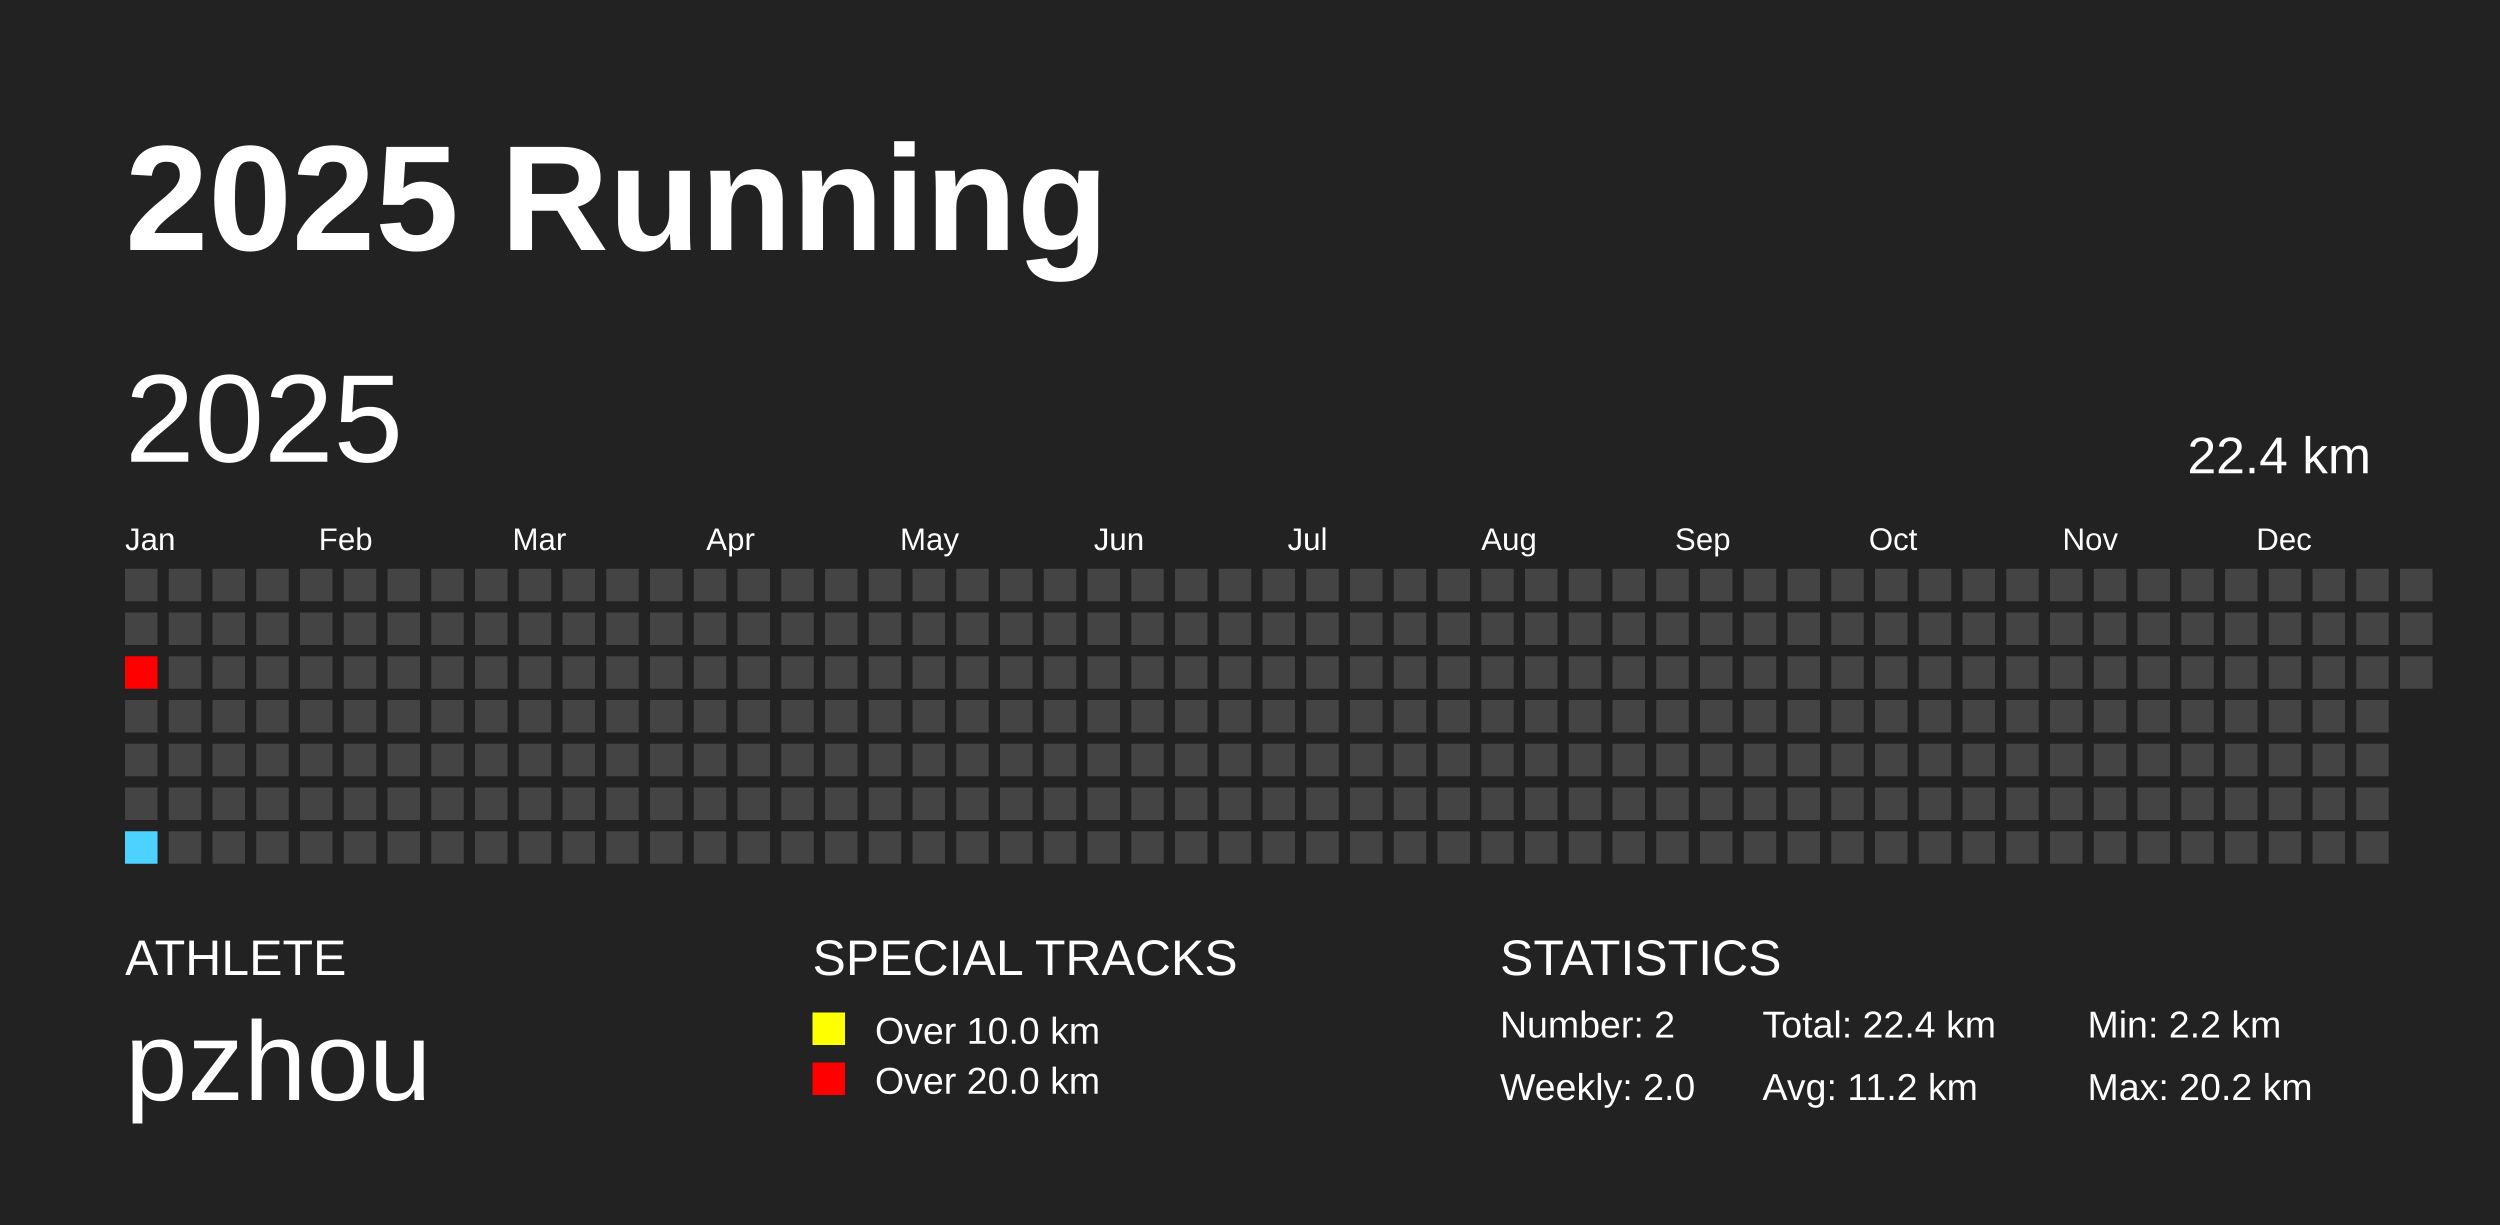
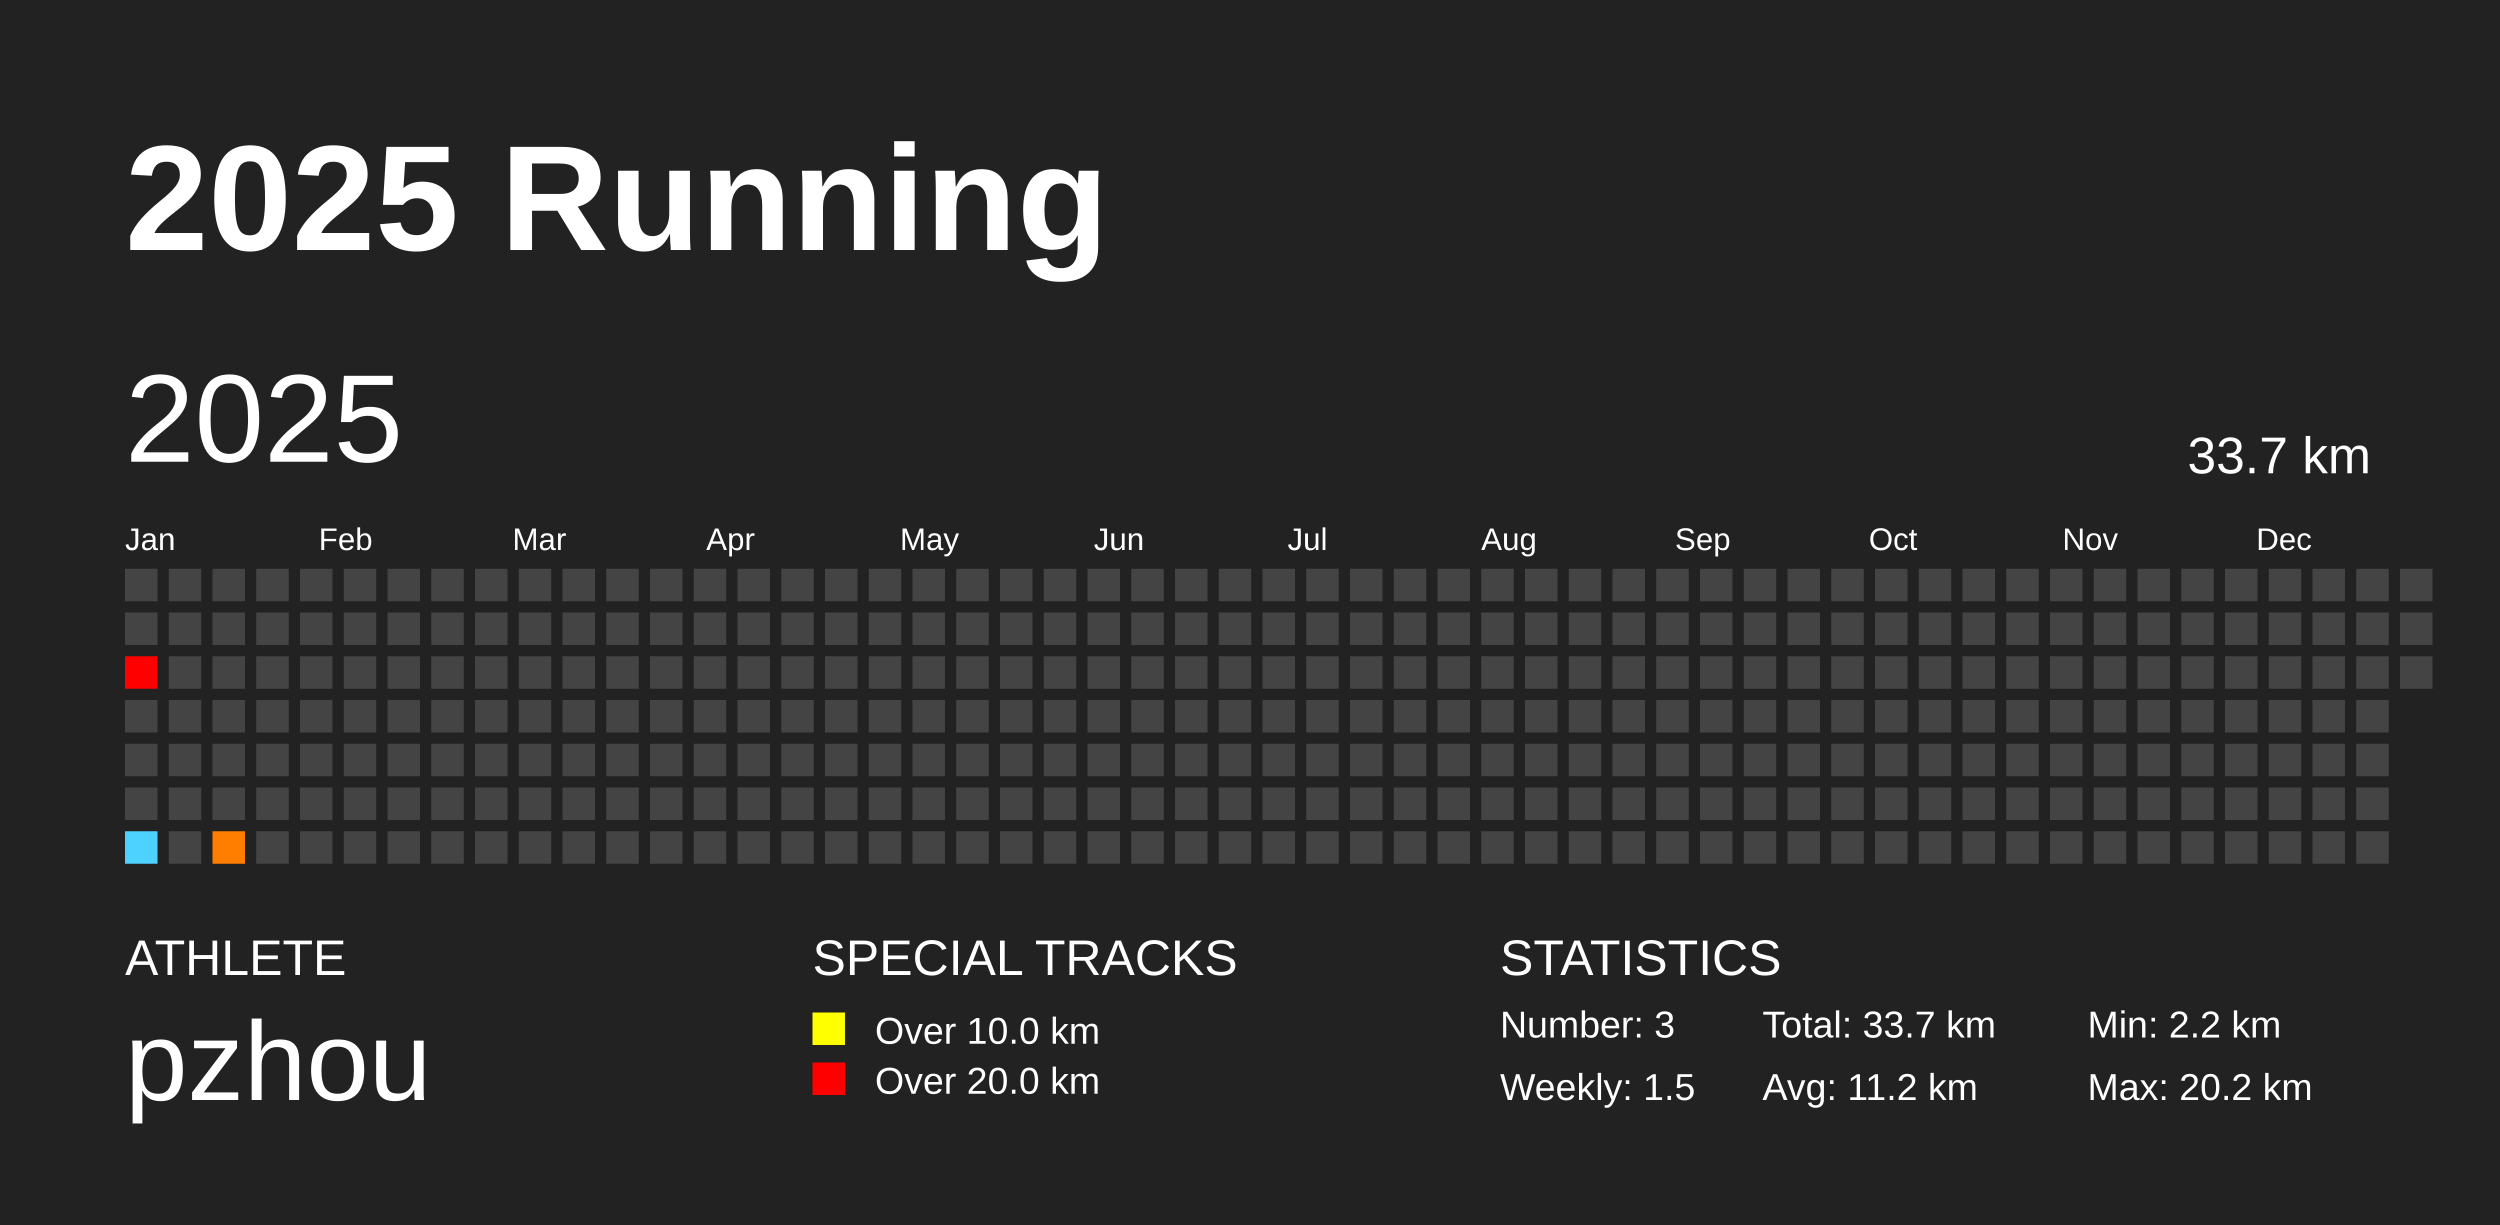
<svg xmlns="http://www.w3.org/2000/svg" baseProfile="full" height="98mm" version="1.1" viewBox="0,0,200,98" width="200mm">
  <defs />
  <rect fill="#222222" height="98" width="200" x="0" y="0" />
  <text fill="#FFFFFF" style="font-size:12px; font-family:Arial; font-weight:bold;" x="10" y="20">2025 Running</text>
  <text fill="#FFFFFF" style="font-size:4px; font-family:Arial" x="10" y="78">ATHLETE</text>
  <text fill="#FFFFFF" style="font-size:9px; font-family:Arial" x="10" y="88">pzhou</text>
  <text fill="#FFFFFF" style="font-size:4px; font-family:Arial" x="65" y="78">SPECIAL TRACKS</text>
  <rect fill="yellow" height="2.6" width="2.6" x="65" y="81" />
  <text fill="#FFFFFF" style="font-size:3px; font-family:Arial" x="70" y="83.5">Over 10.0 km</text>
  <rect fill="red" height="2.6" width="2.6" x="65" y="85" />
  <text fill="#FFFFFF" style="font-size:3px; font-family:Arial" x="70" y="87.5">Over 20.0 km</text>
  <text fill="#FFFFFF" style="font-size:4px; font-family:Arial" x="120" y="78">STATISTICS</text>
-   <text fill="#FFFFFF" style="font-size:3px; font-family:Arial" x="120" y="83">Number: 2</text>
-   <text fill="#FFFFFF" style="font-size:3px; font-family:Arial" x="120" y="88">Weekly: 2.0</text>
-   <text fill="#FFFFFF" style="font-size:3px; font-family:Arial" x="141" y="83">Total: 22.4 km</text>
+   <text fill="#FFFFFF" style="font-size:3px; font-family:Arial" x="120" y="83">Number: 3</text>
+   <text fill="#FFFFFF" style="font-size:3px; font-family:Arial" x="120" y="88">Weekly: 1.5</text>
+   <text fill="#FFFFFF" style="font-size:3px; font-family:Arial" x="141" y="83">Total: 33.7 km</text>
  <text fill="#FFFFFF" style="font-size:3px; font-family:Arial" x="141" y="88">Avg: 11.2 km</text>
  <text fill="#FFFFFF" style="font-size:3px; font-family:Arial" x="167" y="83">Min: 2.2 km</text>
  <text fill="#FFFFFF" style="font-size:3px; font-family:Arial" x="167" y="88">Max: 20.2 km</text>
  <text dominant-baseline="hanging" fill="#FFFFFF" style="font-size:10.0px; font-family:Arial;" x="10" y="30">2025</text>
-   <text dominant-baseline="hanging" fill="#FFFFFF" style="font-size:4.125px; font-family:Arial;" x="175" y="35">22.4 km</text>
+   <text dominant-baseline="hanging" fill="#FFFFFF" style="font-size:4.125px; font-family:Arial;" x="175" y="35">33.7 km</text>
  <text fill="#FFFFFF" style="font-size:2.5px; font-family:Arial" x="10.0" y="44">Jan</text>
  <text fill="#FFFFFF" style="font-size:2.5px; font-family:Arial" x="25.5" y="44">Feb</text>
  <text fill="#FFFFFF" style="font-size:2.5px; font-family:Arial" x="41.0" y="44">Mar</text>
  <text fill="#FFFFFF" style="font-size:2.5px; font-family:Arial" x="56.5" y="44">Apr</text>
  <text fill="#FFFFFF" style="font-size:2.5px; font-family:Arial" x="72.0" y="44">May</text>
  <text fill="#FFFFFF" style="font-size:2.5px; font-family:Arial" x="87.5" y="44">Jun</text>
  <text fill="#FFFFFF" style="font-size:2.5px; font-family:Arial" x="103.0" y="44">Jul</text>
  <text fill="#FFFFFF" style="font-size:2.5px; font-family:Arial" x="118.5" y="44">Aug</text>
  <text fill="#FFFFFF" style="font-size:2.5px; font-family:Arial" x="134.0" y="44">Sep</text>
  <text fill="#FFFFFF" style="font-size:2.5px; font-family:Arial" x="149.5" y="44">Oct</text>
  <text fill="#FFFFFF" style="font-size:2.5px; font-family:Arial" x="165.0" y="44">Nov</text>
  <text fill="#FFFFFF" style="font-size:2.5px; font-family:Arial" x="180.5" y="44">Dec</text>
  <rect fill="#444444" height="2.6" width="2.6" x="10.0" y="45.5" />
  <rect fill="#444444" height="2.6" width="2.6" x="10.0" y="49.0" />
  <rect fill="red" height="2.6" width="2.6" x="10.0" y="52.5" />
  <rect fill="#444444" height="2.6" width="2.6" x="10.0" y="56.0" />
  <rect fill="#444444" height="2.6" width="2.6" x="10.0" y="59.5" />
  <rect fill="#444444" height="2.6" width="2.6" x="10.0" y="63.0" />
  <rect fill="#4dd2ff" height="2.6" width="2.6" x="10.0" y="66.5" />
  <rect fill="#444444" height="2.6" width="2.6" x="13.5" y="45.5" />
  <rect fill="#444444" height="2.6" width="2.6" x="13.5" y="49.0" />
  <rect fill="#444444" height="2.6" width="2.6" x="13.5" y="52.5" />
  <rect fill="#444444" height="2.6" width="2.6" x="13.5" y="56.0" />
  <rect fill="#444444" height="2.6" width="2.6" x="13.5" y="59.5" />
  <rect fill="#444444" height="2.6" width="2.6" x="13.5" y="63.0" />
  <rect fill="#444444" height="2.6" width="2.6" x="13.5" y="66.5" />
  <rect fill="#444444" height="2.6" width="2.6" x="17.0" y="45.5" />
  <rect fill="#444444" height="2.6" width="2.6" x="17.0" y="49.0" />
  <rect fill="#444444" height="2.6" width="2.6" x="17.0" y="52.5" />
  <rect fill="#444444" height="2.6" width="2.6" x="17.0" y="56.0" />
  <rect fill="#444444" height="2.6" width="2.6" x="17.0" y="59.5" />
  <rect fill="#444444" height="2.6" width="2.6" x="17.0" y="63.0" />
-   <rect fill="#444444" height="2.6" width="2.6" x="17.0" y="66.5" />
+   <rect fill="#ff7e00" height="2.6" width="2.6" x="17.0" y="66.5" />
  <rect fill="#444444" height="2.6" width="2.6" x="20.5" y="45.5" />
  <rect fill="#444444" height="2.6" width="2.6" x="20.5" y="49.0" />
  <rect fill="#444444" height="2.6" width="2.6" x="20.5" y="52.5" />
  <rect fill="#444444" height="2.6" width="2.6" x="20.5" y="56.0" />
  <rect fill="#444444" height="2.6" width="2.6" x="20.5" y="59.5" />
  <rect fill="#444444" height="2.6" width="2.6" x="20.5" y="63.0" />
  <rect fill="#444444" height="2.6" width="2.6" x="20.5" y="66.5" />
  <rect fill="#444444" height="2.6" width="2.6" x="24.0" y="45.5" />
  <rect fill="#444444" height="2.6" width="2.6" x="24.0" y="49.0" />
  <rect fill="#444444" height="2.6" width="2.6" x="24.0" y="52.5" />
  <rect fill="#444444" height="2.6" width="2.6" x="24.0" y="56.0" />
  <rect fill="#444444" height="2.6" width="2.6" x="24.0" y="59.5" />
  <rect fill="#444444" height="2.6" width="2.6" x="24.0" y="63.0" />
  <rect fill="#444444" height="2.6" width="2.6" x="24.0" y="66.5" />
  <rect fill="#444444" height="2.6" width="2.6" x="27.5" y="45.5" />
  <rect fill="#444444" height="2.6" width="2.6" x="27.5" y="49.0" />
  <rect fill="#444444" height="2.6" width="2.6" x="27.5" y="52.5" />
  <rect fill="#444444" height="2.6" width="2.6" x="27.5" y="56.0" />
  <rect fill="#444444" height="2.6" width="2.6" x="27.5" y="59.5" />
  <rect fill="#444444" height="2.6" width="2.6" x="27.5" y="63.0" />
  <rect fill="#444444" height="2.6" width="2.6" x="27.5" y="66.5" />
  <rect fill="#444444" height="2.6" width="2.6" x="31.0" y="45.5" />
  <rect fill="#444444" height="2.6" width="2.6" x="31.0" y="49.0" />
  <rect fill="#444444" height="2.6" width="2.6" x="31.0" y="52.5" />
  <rect fill="#444444" height="2.6" width="2.6" x="31.0" y="56.0" />
  <rect fill="#444444" height="2.6" width="2.6" x="31.0" y="59.5" />
  <rect fill="#444444" height="2.6" width="2.6" x="31.0" y="63.0" />
  <rect fill="#444444" height="2.6" width="2.6" x="31.0" y="66.5" />
  <rect fill="#444444" height="2.6" width="2.6" x="34.5" y="45.5" />
  <rect fill="#444444" height="2.6" width="2.6" x="34.5" y="49.0" />
  <rect fill="#444444" height="2.6" width="2.6" x="34.5" y="52.5" />
  <rect fill="#444444" height="2.6" width="2.6" x="34.5" y="56.0" />
  <rect fill="#444444" height="2.6" width="2.6" x="34.5" y="59.5" />
  <rect fill="#444444" height="2.6" width="2.6" x="34.5" y="63.0" />
  <rect fill="#444444" height="2.6" width="2.6" x="34.5" y="66.5" />
  <rect fill="#444444" height="2.6" width="2.6" x="38.0" y="45.5" />
  <rect fill="#444444" height="2.6" width="2.6" x="38.0" y="49.0" />
  <rect fill="#444444" height="2.6" width="2.6" x="38.0" y="52.5" />
  <rect fill="#444444" height="2.6" width="2.6" x="38.0" y="56.0" />
  <rect fill="#444444" height="2.6" width="2.6" x="38.0" y="59.5" />
  <rect fill="#444444" height="2.6" width="2.6" x="38.0" y="63.0" />
  <rect fill="#444444" height="2.6" width="2.6" x="38.0" y="66.5" />
  <rect fill="#444444" height="2.6" width="2.6" x="41.5" y="45.5" />
  <rect fill="#444444" height="2.6" width="2.6" x="41.5" y="49.0" />
  <rect fill="#444444" height="2.6" width="2.6" x="41.5" y="52.5" />
  <rect fill="#444444" height="2.6" width="2.6" x="41.5" y="56.0" />
  <rect fill="#444444" height="2.6" width="2.6" x="41.5" y="59.5" />
  <rect fill="#444444" height="2.6" width="2.6" x="41.5" y="63.0" />
  <rect fill="#444444" height="2.6" width="2.6" x="41.5" y="66.5" />
  <rect fill="#444444" height="2.6" width="2.6" x="45.0" y="45.5" />
  <rect fill="#444444" height="2.6" width="2.6" x="45.0" y="49.0" />
  <rect fill="#444444" height="2.6" width="2.6" x="45.0" y="52.5" />
  <rect fill="#444444" height="2.6" width="2.6" x="45.0" y="56.0" />
  <rect fill="#444444" height="2.6" width="2.6" x="45.0" y="59.5" />
  <rect fill="#444444" height="2.6" width="2.6" x="45.0" y="63.0" />
  <rect fill="#444444" height="2.6" width="2.6" x="45.0" y="66.5" />
  <rect fill="#444444" height="2.6" width="2.6" x="48.5" y="45.5" />
  <rect fill="#444444" height="2.6" width="2.6" x="48.5" y="49.0" />
  <rect fill="#444444" height="2.6" width="2.6" x="48.5" y="52.5" />
  <rect fill="#444444" height="2.6" width="2.6" x="48.5" y="56.0" />
  <rect fill="#444444" height="2.6" width="2.6" x="48.5" y="59.5" />
  <rect fill="#444444" height="2.6" width="2.6" x="48.5" y="63.0" />
  <rect fill="#444444" height="2.6" width="2.6" x="48.5" y="66.5" />
  <rect fill="#444444" height="2.6" width="2.6" x="52.0" y="45.5" />
  <rect fill="#444444" height="2.6" width="2.6" x="52.0" y="49.0" />
  <rect fill="#444444" height="2.6" width="2.6" x="52.0" y="52.5" />
  <rect fill="#444444" height="2.6" width="2.6" x="52.0" y="56.0" />
  <rect fill="#444444" height="2.6" width="2.6" x="52.0" y="59.5" />
  <rect fill="#444444" height="2.6" width="2.6" x="52.0" y="63.0" />
  <rect fill="#444444" height="2.6" width="2.6" x="52.0" y="66.5" />
  <rect fill="#444444" height="2.6" width="2.6" x="55.5" y="45.5" />
  <rect fill="#444444" height="2.6" width="2.6" x="55.5" y="49.0" />
  <rect fill="#444444" height="2.6" width="2.6" x="55.5" y="52.5" />
  <rect fill="#444444" height="2.6" width="2.6" x="55.5" y="56.0" />
  <rect fill="#444444" height="2.6" width="2.6" x="55.5" y="59.5" />
  <rect fill="#444444" height="2.6" width="2.6" x="55.5" y="63.0" />
  <rect fill="#444444" height="2.6" width="2.6" x="55.5" y="66.5" />
  <rect fill="#444444" height="2.6" width="2.6" x="59.0" y="45.5" />
  <rect fill="#444444" height="2.6" width="2.6" x="59.0" y="49.0" />
  <rect fill="#444444" height="2.6" width="2.6" x="59.0" y="52.5" />
  <rect fill="#444444" height="2.6" width="2.6" x="59.0" y="56.0" />
  <rect fill="#444444" height="2.6" width="2.6" x="59.0" y="59.5" />
  <rect fill="#444444" height="2.6" width="2.6" x="59.0" y="63.0" />
  <rect fill="#444444" height="2.6" width="2.6" x="59.0" y="66.5" />
  <rect fill="#444444" height="2.6" width="2.6" x="62.5" y="45.5" />
  <rect fill="#444444" height="2.6" width="2.6" x="62.5" y="49.0" />
  <rect fill="#444444" height="2.6" width="2.6" x="62.5" y="52.5" />
  <rect fill="#444444" height="2.6" width="2.6" x="62.5" y="56.0" />
  <rect fill="#444444" height="2.6" width="2.6" x="62.5" y="59.5" />
  <rect fill="#444444" height="2.6" width="2.6" x="62.5" y="63.0" />
  <rect fill="#444444" height="2.6" width="2.6" x="62.5" y="66.5" />
  <rect fill="#444444" height="2.6" width="2.6" x="66.0" y="45.5" />
  <rect fill="#444444" height="2.6" width="2.6" x="66.0" y="49.0" />
  <rect fill="#444444" height="2.6" width="2.6" x="66.0" y="52.5" />
  <rect fill="#444444" height="2.6" width="2.6" x="66.0" y="56.0" />
  <rect fill="#444444" height="2.6" width="2.6" x="66.0" y="59.5" />
  <rect fill="#444444" height="2.6" width="2.6" x="66.0" y="63.0" />
  <rect fill="#444444" height="2.6" width="2.6" x="66.0" y="66.5" />
  <rect fill="#444444" height="2.6" width="2.6" x="69.5" y="45.5" />
  <rect fill="#444444" height="2.6" width="2.6" x="69.5" y="49.0" />
  <rect fill="#444444" height="2.6" width="2.6" x="69.5" y="52.5" />
  <rect fill="#444444" height="2.6" width="2.6" x="69.5" y="56.0" />
  <rect fill="#444444" height="2.6" width="2.6" x="69.5" y="59.5" />
  <rect fill="#444444" height="2.6" width="2.6" x="69.5" y="63.0" />
  <rect fill="#444444" height="2.6" width="2.6" x="69.5" y="66.5" />
  <rect fill="#444444" height="2.6" width="2.6" x="73.0" y="45.5" />
  <rect fill="#444444" height="2.6" width="2.6" x="73.0" y="49.0" />
  <rect fill="#444444" height="2.6" width="2.6" x="73.0" y="52.5" />
  <rect fill="#444444" height="2.6" width="2.6" x="73.0" y="56.0" />
  <rect fill="#444444" height="2.6" width="2.6" x="73.0" y="59.5" />
  <rect fill="#444444" height="2.6" width="2.6" x="73.0" y="63.0" />
  <rect fill="#444444" height="2.6" width="2.6" x="73.0" y="66.5" />
  <rect fill="#444444" height="2.6" width="2.6" x="76.5" y="45.5" />
  <rect fill="#444444" height="2.6" width="2.6" x="76.5" y="49.0" />
  <rect fill="#444444" height="2.6" width="2.6" x="76.5" y="52.5" />
  <rect fill="#444444" height="2.6" width="2.6" x="76.5" y="56.0" />
  <rect fill="#444444" height="2.6" width="2.6" x="76.5" y="59.5" />
  <rect fill="#444444" height="2.6" width="2.6" x="76.5" y="63.0" />
  <rect fill="#444444" height="2.6" width="2.6" x="76.5" y="66.5" />
  <rect fill="#444444" height="2.6" width="2.6" x="80.0" y="45.5" />
  <rect fill="#444444" height="2.6" width="2.6" x="80.0" y="49.0" />
  <rect fill="#444444" height="2.6" width="2.6" x="80.0" y="52.5" />
  <rect fill="#444444" height="2.6" width="2.6" x="80.0" y="56.0" />
  <rect fill="#444444" height="2.6" width="2.6" x="80.0" y="59.5" />
  <rect fill="#444444" height="2.6" width="2.6" x="80.0" y="63.0" />
  <rect fill="#444444" height="2.6" width="2.6" x="80.0" y="66.5" />
  <rect fill="#444444" height="2.6" width="2.6" x="83.5" y="45.5" />
  <rect fill="#444444" height="2.6" width="2.6" x="83.5" y="49.0" />
  <rect fill="#444444" height="2.6" width="2.6" x="83.5" y="52.5" />
  <rect fill="#444444" height="2.6" width="2.6" x="83.5" y="56.0" />
  <rect fill="#444444" height="2.6" width="2.6" x="83.5" y="59.5" />
  <rect fill="#444444" height="2.6" width="2.6" x="83.5" y="63.0" />
  <rect fill="#444444" height="2.6" width="2.6" x="83.5" y="66.5" />
  <rect fill="#444444" height="2.6" width="2.6" x="87.0" y="45.5" />
  <rect fill="#444444" height="2.6" width="2.6" x="87.0" y="49.0" />
  <rect fill="#444444" height="2.6" width="2.6" x="87.0" y="52.5" />
  <rect fill="#444444" height="2.6" width="2.6" x="87.0" y="56.0" />
  <rect fill="#444444" height="2.6" width="2.6" x="87.0" y="59.5" />
  <rect fill="#444444" height="2.6" width="2.6" x="87.0" y="63.0" />
  <rect fill="#444444" height="2.6" width="2.6" x="87.0" y="66.5" />
  <rect fill="#444444" height="2.6" width="2.6" x="90.5" y="45.5" />
  <rect fill="#444444" height="2.6" width="2.6" x="90.5" y="49.0" />
  <rect fill="#444444" height="2.6" width="2.6" x="90.5" y="52.5" />
  <rect fill="#444444" height="2.6" width="2.6" x="90.5" y="56.0" />
  <rect fill="#444444" height="2.6" width="2.6" x="90.5" y="59.5" />
  <rect fill="#444444" height="2.6" width="2.6" x="90.5" y="63.0" />
  <rect fill="#444444" height="2.6" width="2.6" x="90.5" y="66.5" />
  <rect fill="#444444" height="2.6" width="2.6" x="94.0" y="45.5" />
  <rect fill="#444444" height="2.6" width="2.6" x="94.0" y="49.0" />
  <rect fill="#444444" height="2.6" width="2.6" x="94.0" y="52.5" />
  <rect fill="#444444" height="2.6" width="2.6" x="94.0" y="56.0" />
  <rect fill="#444444" height="2.6" width="2.6" x="94.0" y="59.5" />
  <rect fill="#444444" height="2.6" width="2.6" x="94.0" y="63.0" />
  <rect fill="#444444" height="2.6" width="2.6" x="94.0" y="66.5" />
  <rect fill="#444444" height="2.6" width="2.6" x="97.5" y="45.5" />
  <rect fill="#444444" height="2.6" width="2.6" x="97.5" y="49.0" />
  <rect fill="#444444" height="2.6" width="2.6" x="97.5" y="52.5" />
  <rect fill="#444444" height="2.6" width="2.6" x="97.5" y="56.0" />
  <rect fill="#444444" height="2.6" width="2.6" x="97.5" y="59.5" />
  <rect fill="#444444" height="2.6" width="2.6" x="97.5" y="63.0" />
  <rect fill="#444444" height="2.6" width="2.6" x="97.5" y="66.5" />
  <rect fill="#444444" height="2.6" width="2.6" x="101.0" y="45.5" />
  <rect fill="#444444" height="2.6" width="2.6" x="101.0" y="49.0" />
  <rect fill="#444444" height="2.6" width="2.6" x="101.0" y="52.5" />
  <rect fill="#444444" height="2.6" width="2.6" x="101.0" y="56.0" />
  <rect fill="#444444" height="2.6" width="2.6" x="101.0" y="59.5" />
  <rect fill="#444444" height="2.6" width="2.6" x="101.0" y="63.0" />
  <rect fill="#444444" height="2.6" width="2.6" x="101.0" y="66.5" />
  <rect fill="#444444" height="2.6" width="2.6" x="104.5" y="45.5" />
  <rect fill="#444444" height="2.6" width="2.6" x="104.5" y="49.0" />
  <rect fill="#444444" height="2.6" width="2.6" x="104.5" y="52.5" />
  <rect fill="#444444" height="2.6" width="2.6" x="104.5" y="56.0" />
  <rect fill="#444444" height="2.6" width="2.6" x="104.5" y="59.5" />
  <rect fill="#444444" height="2.6" width="2.6" x="104.5" y="63.0" />
  <rect fill="#444444" height="2.6" width="2.6" x="104.5" y="66.5" />
  <rect fill="#444444" height="2.6" width="2.6" x="108.0" y="45.5" />
  <rect fill="#444444" height="2.6" width="2.6" x="108.0" y="49.0" />
  <rect fill="#444444" height="2.6" width="2.6" x="108.0" y="52.5" />
  <rect fill="#444444" height="2.6" width="2.6" x="108.0" y="56.0" />
  <rect fill="#444444" height="2.6" width="2.6" x="108.0" y="59.5" />
  <rect fill="#444444" height="2.6" width="2.6" x="108.0" y="63.0" />
  <rect fill="#444444" height="2.6" width="2.6" x="108.0" y="66.5" />
  <rect fill="#444444" height="2.6" width="2.6" x="111.5" y="45.5" />
  <rect fill="#444444" height="2.6" width="2.6" x="111.5" y="49.0" />
  <rect fill="#444444" height="2.6" width="2.6" x="111.5" y="52.5" />
  <rect fill="#444444" height="2.6" width="2.6" x="111.5" y="56.0" />
  <rect fill="#444444" height="2.6" width="2.6" x="111.5" y="59.5" />
  <rect fill="#444444" height="2.6" width="2.6" x="111.5" y="63.0" />
  <rect fill="#444444" height="2.6" width="2.6" x="111.5" y="66.5" />
  <rect fill="#444444" height="2.6" width="2.6" x="115.0" y="45.5" />
  <rect fill="#444444" height="2.6" width="2.6" x="115.0" y="49.0" />
  <rect fill="#444444" height="2.6" width="2.6" x="115.0" y="52.5" />
  <rect fill="#444444" height="2.6" width="2.6" x="115.0" y="56.0" />
  <rect fill="#444444" height="2.6" width="2.6" x="115.0" y="59.5" />
  <rect fill="#444444" height="2.6" width="2.6" x="115.0" y="63.0" />
  <rect fill="#444444" height="2.6" width="2.6" x="115.0" y="66.5" />
  <rect fill="#444444" height="2.6" width="2.6" x="118.5" y="45.5" />
  <rect fill="#444444" height="2.6" width="2.6" x="118.5" y="49.0" />
  <rect fill="#444444" height="2.6" width="2.6" x="118.5" y="52.5" />
  <rect fill="#444444" height="2.6" width="2.6" x="118.5" y="56.0" />
  <rect fill="#444444" height="2.6" width="2.6" x="118.5" y="59.5" />
  <rect fill="#444444" height="2.6" width="2.6" x="118.5" y="63.0" />
  <rect fill="#444444" height="2.6" width="2.6" x="118.5" y="66.5" />
  <rect fill="#444444" height="2.6" width="2.6" x="122.0" y="45.5" />
  <rect fill="#444444" height="2.6" width="2.6" x="122.0" y="49.0" />
  <rect fill="#444444" height="2.6" width="2.6" x="122.0" y="52.5" />
  <rect fill="#444444" height="2.6" width="2.6" x="122.0" y="56.0" />
  <rect fill="#444444" height="2.6" width="2.6" x="122.0" y="59.5" />
  <rect fill="#444444" height="2.6" width="2.6" x="122.0" y="63.0" />
  <rect fill="#444444" height="2.6" width="2.6" x="122.0" y="66.5" />
  <rect fill="#444444" height="2.6" width="2.6" x="125.5" y="45.5" />
  <rect fill="#444444" height="2.6" width="2.6" x="125.5" y="49.0" />
  <rect fill="#444444" height="2.6" width="2.6" x="125.5" y="52.5" />
  <rect fill="#444444" height="2.6" width="2.6" x="125.5" y="56.0" />
  <rect fill="#444444" height="2.6" width="2.6" x="125.5" y="59.5" />
  <rect fill="#444444" height="2.6" width="2.6" x="125.5" y="63.0" />
  <rect fill="#444444" height="2.6" width="2.6" x="125.5" y="66.5" />
  <rect fill="#444444" height="2.6" width="2.6" x="129.0" y="45.5" />
  <rect fill="#444444" height="2.6" width="2.6" x="129.0" y="49.0" />
  <rect fill="#444444" height="2.6" width="2.6" x="129.0" y="52.5" />
  <rect fill="#444444" height="2.6" width="2.6" x="129.0" y="56.0" />
  <rect fill="#444444" height="2.6" width="2.6" x="129.0" y="59.5" />
  <rect fill="#444444" height="2.6" width="2.6" x="129.0" y="63.0" />
  <rect fill="#444444" height="2.6" width="2.6" x="129.0" y="66.5" />
  <rect fill="#444444" height="2.6" width="2.6" x="132.5" y="45.5" />
  <rect fill="#444444" height="2.6" width="2.6" x="132.5" y="49.0" />
  <rect fill="#444444" height="2.6" width="2.6" x="132.5" y="52.5" />
  <rect fill="#444444" height="2.6" width="2.6" x="132.5" y="56.0" />
  <rect fill="#444444" height="2.6" width="2.6" x="132.5" y="59.5" />
  <rect fill="#444444" height="2.6" width="2.6" x="132.5" y="63.0" />
  <rect fill="#444444" height="2.6" width="2.6" x="132.5" y="66.5" />
  <rect fill="#444444" height="2.6" width="2.6" x="136.0" y="45.5" />
  <rect fill="#444444" height="2.6" width="2.6" x="136.0" y="49.0" />
  <rect fill="#444444" height="2.6" width="2.6" x="136.0" y="52.5" />
  <rect fill="#444444" height="2.6" width="2.6" x="136.0" y="56.0" />
  <rect fill="#444444" height="2.6" width="2.6" x="136.0" y="59.5" />
  <rect fill="#444444" height="2.6" width="2.6" x="136.0" y="63.0" />
  <rect fill="#444444" height="2.6" width="2.6" x="136.0" y="66.5" />
  <rect fill="#444444" height="2.6" width="2.6" x="139.5" y="45.5" />
  <rect fill="#444444" height="2.6" width="2.6" x="139.5" y="49.0" />
  <rect fill="#444444" height="2.6" width="2.6" x="139.5" y="52.5" />
  <rect fill="#444444" height="2.6" width="2.6" x="139.5" y="56.0" />
  <rect fill="#444444" height="2.6" width="2.6" x="139.5" y="59.5" />
  <rect fill="#444444" height="2.6" width="2.6" x="139.5" y="63.0" />
  <rect fill="#444444" height="2.6" width="2.6" x="139.5" y="66.5" />
  <rect fill="#444444" height="2.6" width="2.6" x="143.0" y="45.5" />
  <rect fill="#444444" height="2.6" width="2.6" x="143.0" y="49.0" />
  <rect fill="#444444" height="2.6" width="2.6" x="143.0" y="52.5" />
  <rect fill="#444444" height="2.6" width="2.6" x="143.0" y="56.0" />
  <rect fill="#444444" height="2.6" width="2.6" x="143.0" y="59.5" />
  <rect fill="#444444" height="2.6" width="2.6" x="143.0" y="63.0" />
  <rect fill="#444444" height="2.6" width="2.6" x="143.0" y="66.5" />
  <rect fill="#444444" height="2.6" width="2.6" x="146.5" y="45.5" />
  <rect fill="#444444" height="2.6" width="2.6" x="146.5" y="49.0" />
  <rect fill="#444444" height="2.6" width="2.6" x="146.5" y="52.5" />
  <rect fill="#444444" height="2.6" width="2.6" x="146.5" y="56.0" />
  <rect fill="#444444" height="2.6" width="2.6" x="146.5" y="59.5" />
  <rect fill="#444444" height="2.6" width="2.6" x="146.5" y="63.0" />
  <rect fill="#444444" height="2.6" width="2.6" x="146.5" y="66.5" />
  <rect fill="#444444" height="2.6" width="2.6" x="150.0" y="45.5" />
  <rect fill="#444444" height="2.6" width="2.6" x="150.0" y="49.0" />
  <rect fill="#444444" height="2.6" width="2.6" x="150.0" y="52.5" />
  <rect fill="#444444" height="2.6" width="2.6" x="150.0" y="56.0" />
  <rect fill="#444444" height="2.6" width="2.6" x="150.0" y="59.5" />
  <rect fill="#444444" height="2.6" width="2.6" x="150.0" y="63.0" />
  <rect fill="#444444" height="2.6" width="2.6" x="150.0" y="66.5" />
  <rect fill="#444444" height="2.6" width="2.6" x="153.5" y="45.5" />
  <rect fill="#444444" height="2.6" width="2.6" x="153.5" y="49.0" />
  <rect fill="#444444" height="2.6" width="2.6" x="153.5" y="52.5" />
  <rect fill="#444444" height="2.6" width="2.6" x="153.5" y="56.0" />
  <rect fill="#444444" height="2.6" width="2.6" x="153.5" y="59.5" />
  <rect fill="#444444" height="2.6" width="2.6" x="153.5" y="63.0" />
  <rect fill="#444444" height="2.6" width="2.6" x="153.5" y="66.5" />
  <rect fill="#444444" height="2.6" width="2.6" x="157.0" y="45.5" />
  <rect fill="#444444" height="2.6" width="2.6" x="157.0" y="49.0" />
  <rect fill="#444444" height="2.6" width="2.6" x="157.0" y="52.5" />
  <rect fill="#444444" height="2.6" width="2.6" x="157.0" y="56.0" />
  <rect fill="#444444" height="2.6" width="2.6" x="157.0" y="59.5" />
  <rect fill="#444444" height="2.6" width="2.6" x="157.0" y="63.0" />
  <rect fill="#444444" height="2.6" width="2.6" x="157.0" y="66.5" />
  <rect fill="#444444" height="2.6" width="2.6" x="160.5" y="45.5" />
  <rect fill="#444444" height="2.6" width="2.6" x="160.5" y="49.0" />
  <rect fill="#444444" height="2.6" width="2.6" x="160.5" y="52.5" />
  <rect fill="#444444" height="2.6" width="2.6" x="160.5" y="56.0" />
  <rect fill="#444444" height="2.6" width="2.6" x="160.5" y="59.5" />
  <rect fill="#444444" height="2.6" width="2.6" x="160.5" y="63.0" />
  <rect fill="#444444" height="2.6" width="2.6" x="160.5" y="66.5" />
  <rect fill="#444444" height="2.6" width="2.6" x="164.0" y="45.5" />
  <rect fill="#444444" height="2.6" width="2.6" x="164.0" y="49.0" />
  <rect fill="#444444" height="2.6" width="2.6" x="164.0" y="52.5" />
  <rect fill="#444444" height="2.6" width="2.6" x="164.0" y="56.0" />
  <rect fill="#444444" height="2.6" width="2.6" x="164.0" y="59.5" />
  <rect fill="#444444" height="2.6" width="2.6" x="164.0" y="63.0" />
  <rect fill="#444444" height="2.6" width="2.6" x="164.0" y="66.5" />
  <rect fill="#444444" height="2.6" width="2.6" x="167.5" y="45.5" />
  <rect fill="#444444" height="2.6" width="2.6" x="167.5" y="49.0" />
  <rect fill="#444444" height="2.6" width="2.6" x="167.5" y="52.5" />
  <rect fill="#444444" height="2.6" width="2.6" x="167.5" y="56.0" />
  <rect fill="#444444" height="2.6" width="2.6" x="167.5" y="59.5" />
  <rect fill="#444444" height="2.6" width="2.6" x="167.5" y="63.0" />
  <rect fill="#444444" height="2.6" width="2.6" x="167.5" y="66.5" />
  <rect fill="#444444" height="2.6" width="2.6" x="171.0" y="45.5" />
  <rect fill="#444444" height="2.6" width="2.6" x="171.0" y="49.0" />
  <rect fill="#444444" height="2.6" width="2.6" x="171.0" y="52.5" />
  <rect fill="#444444" height="2.6" width="2.6" x="171.0" y="56.0" />
  <rect fill="#444444" height="2.6" width="2.6" x="171.0" y="59.5" />
  <rect fill="#444444" height="2.6" width="2.6" x="171.0" y="63.0" />
  <rect fill="#444444" height="2.6" width="2.6" x="171.0" y="66.5" />
  <rect fill="#444444" height="2.6" width="2.6" x="174.5" y="45.5" />
  <rect fill="#444444" height="2.6" width="2.6" x="174.5" y="49.0" />
  <rect fill="#444444" height="2.6" width="2.6" x="174.5" y="52.5" />
  <rect fill="#444444" height="2.6" width="2.6" x="174.5" y="56.0" />
  <rect fill="#444444" height="2.6" width="2.6" x="174.5" y="59.5" />
  <rect fill="#444444" height="2.6" width="2.6" x="174.5" y="63.0" />
  <rect fill="#444444" height="2.6" width="2.6" x="174.5" y="66.5" />
  <rect fill="#444444" height="2.6" width="2.6" x="178.0" y="45.5" />
  <rect fill="#444444" height="2.6" width="2.6" x="178.0" y="49.0" />
  <rect fill="#444444" height="2.6" width="2.6" x="178.0" y="52.5" />
  <rect fill="#444444" height="2.6" width="2.6" x="178.0" y="56.0" />
  <rect fill="#444444" height="2.6" width="2.6" x="178.0" y="59.5" />
  <rect fill="#444444" height="2.6" width="2.6" x="178.0" y="63.0" />
  <rect fill="#444444" height="2.6" width="2.6" x="178.0" y="66.5" />
  <rect fill="#444444" height="2.6" width="2.6" x="181.5" y="45.5" />
  <rect fill="#444444" height="2.6" width="2.6" x="181.5" y="49.0" />
  <rect fill="#444444" height="2.6" width="2.6" x="181.5" y="52.5" />
  <rect fill="#444444" height="2.6" width="2.6" x="181.5" y="56.0" />
  <rect fill="#444444" height="2.6" width="2.6" x="181.5" y="59.5" />
  <rect fill="#444444" height="2.6" width="2.6" x="181.5" y="63.0" />
  <rect fill="#444444" height="2.6" width="2.6" x="181.5" y="66.5" />
  <rect fill="#444444" height="2.6" width="2.6" x="185.0" y="45.5" />
  <rect fill="#444444" height="2.6" width="2.6" x="185.0" y="49.0" />
  <rect fill="#444444" height="2.6" width="2.6" x="185.0" y="52.5" />
  <rect fill="#444444" height="2.6" width="2.6" x="185.0" y="56.0" />
  <rect fill="#444444" height="2.6" width="2.6" x="185.0" y="59.5" />
  <rect fill="#444444" height="2.6" width="2.6" x="185.0" y="63.0" />
  <rect fill="#444444" height="2.6" width="2.6" x="185.0" y="66.5" />
  <rect fill="#444444" height="2.6" width="2.6" x="188.5" y="45.5" />
  <rect fill="#444444" height="2.6" width="2.6" x="188.5" y="49.0" />
  <rect fill="#444444" height="2.6" width="2.6" x="188.5" y="52.5" />
  <rect fill="#444444" height="2.6" width="2.6" x="188.5" y="56.0" />
  <rect fill="#444444" height="2.6" width="2.6" x="188.5" y="59.5" />
  <rect fill="#444444" height="2.6" width="2.6" x="188.5" y="63.0" />
  <rect fill="#444444" height="2.6" width="2.6" x="188.5" y="66.5" />
  <rect fill="#444444" height="2.6" width="2.6" x="192.0" y="45.5" />
  <rect fill="#444444" height="2.6" width="2.6" x="192.0" y="49.0" />
  <rect fill="#444444" height="2.6" width="2.6" x="192.0" y="52.5" />
</svg>
